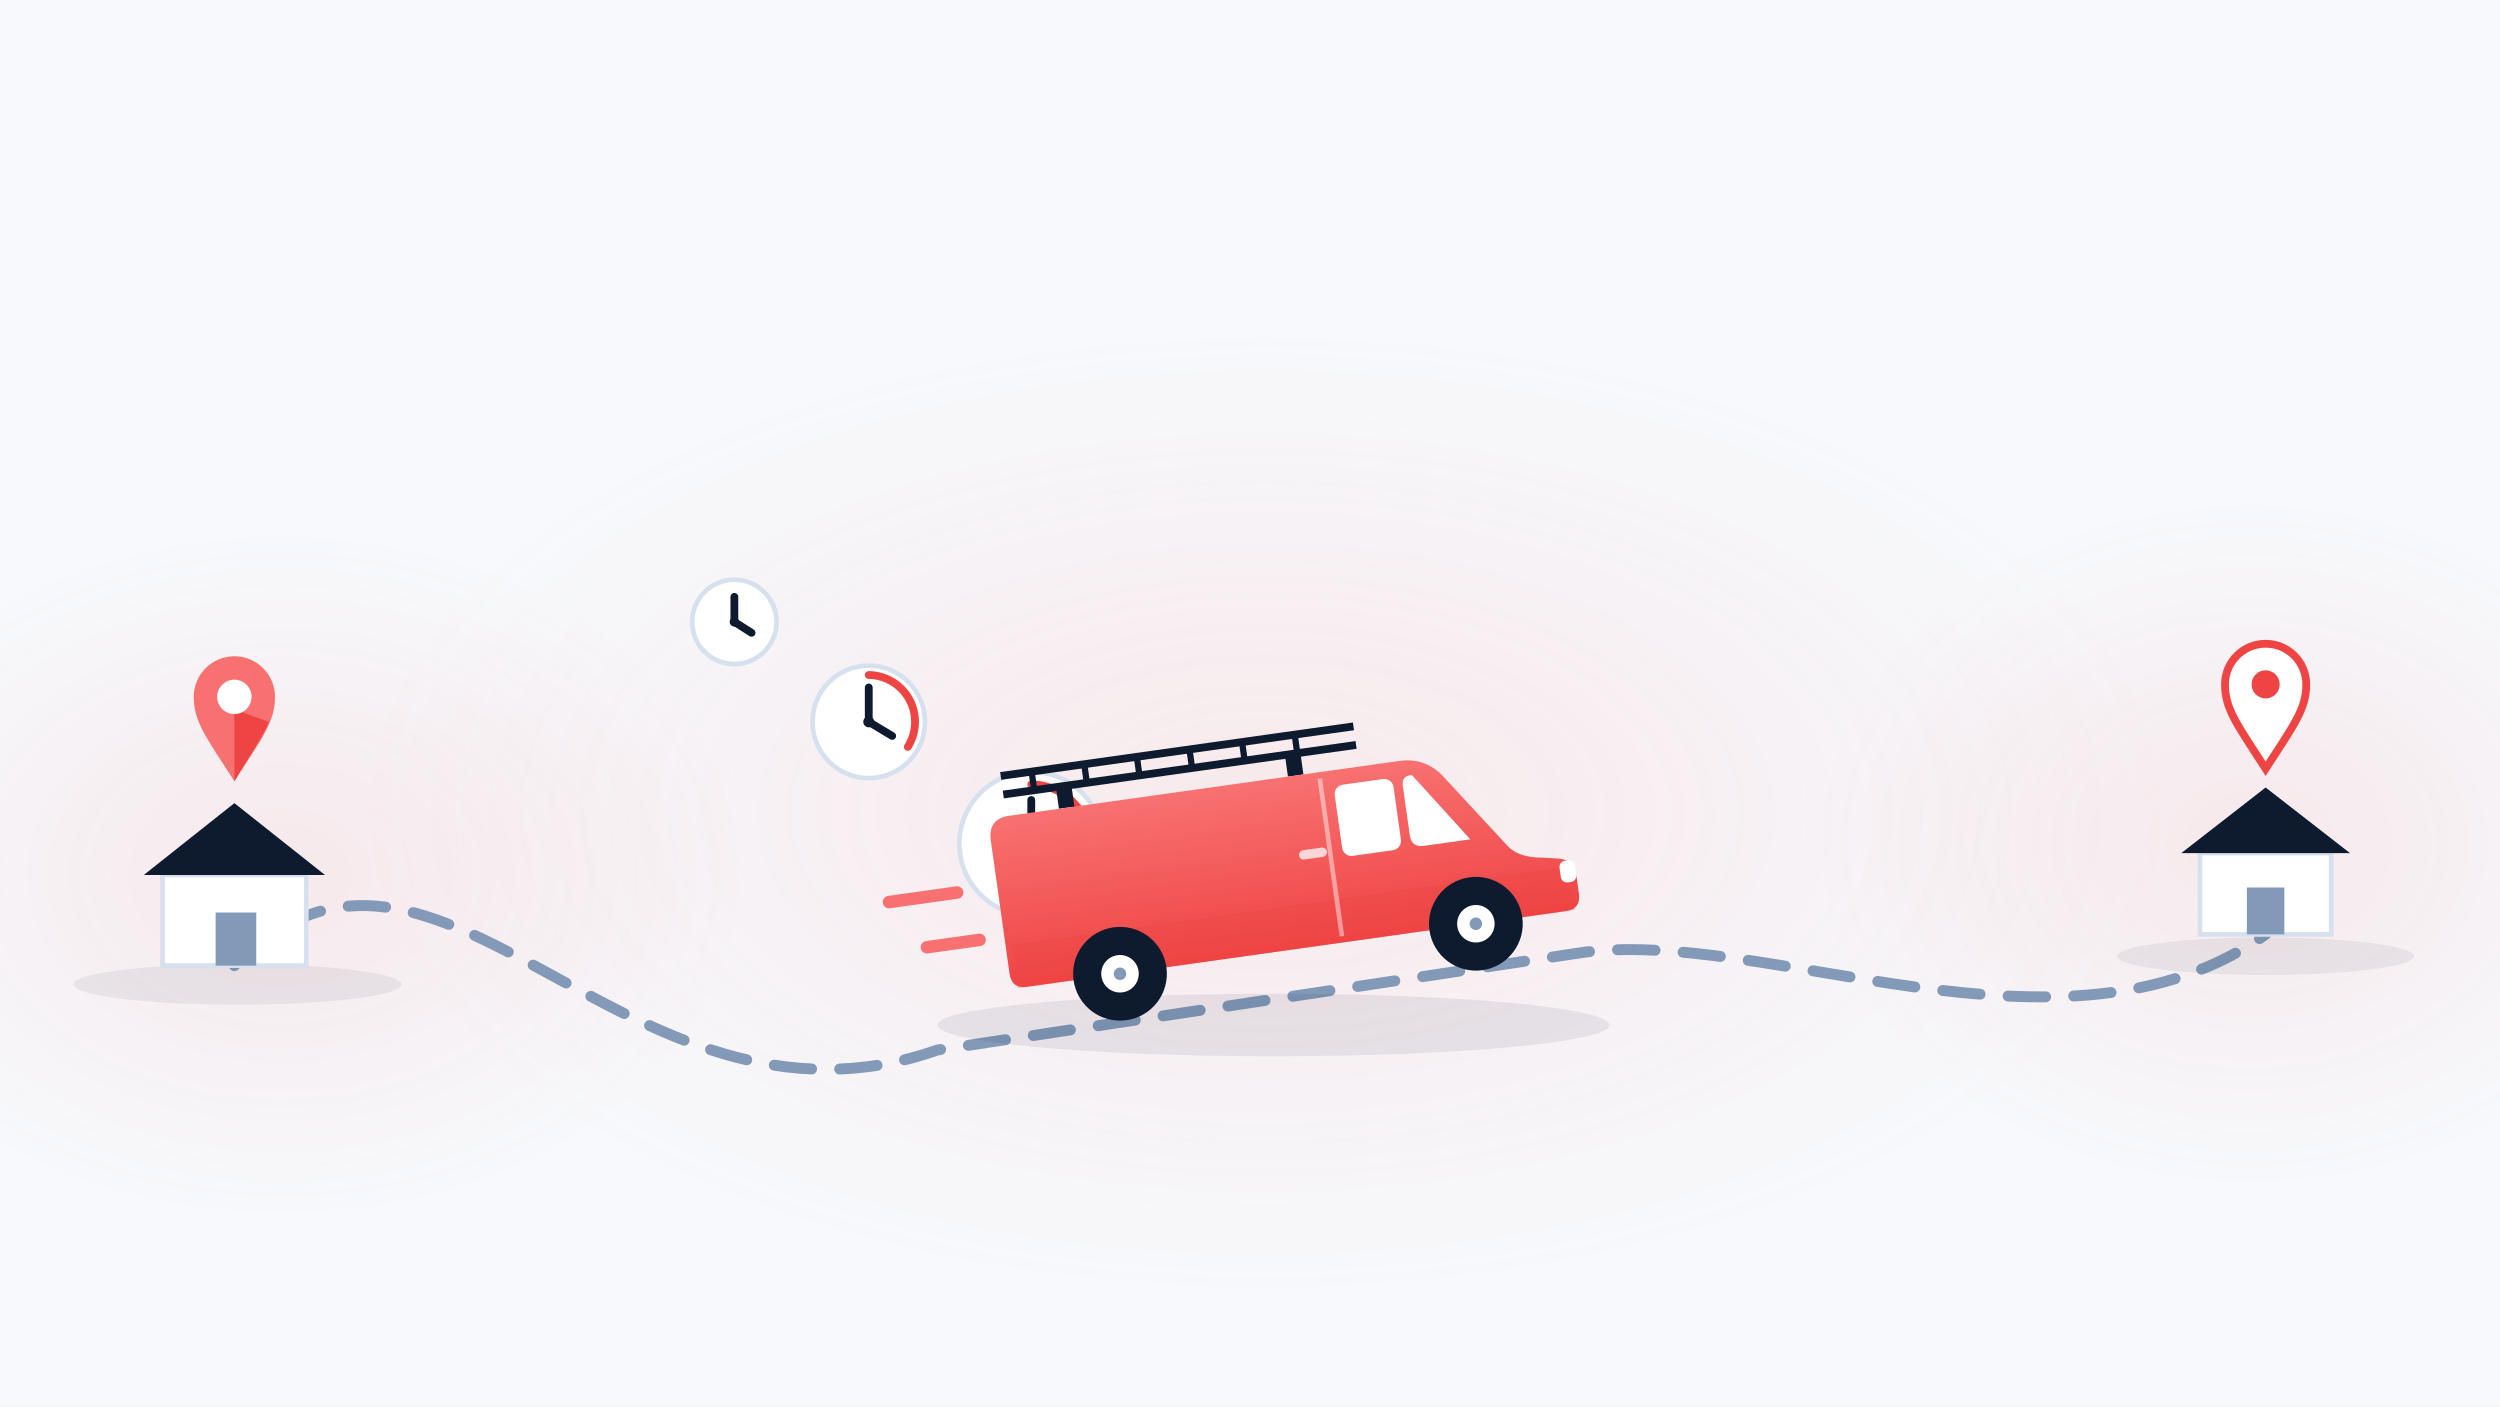
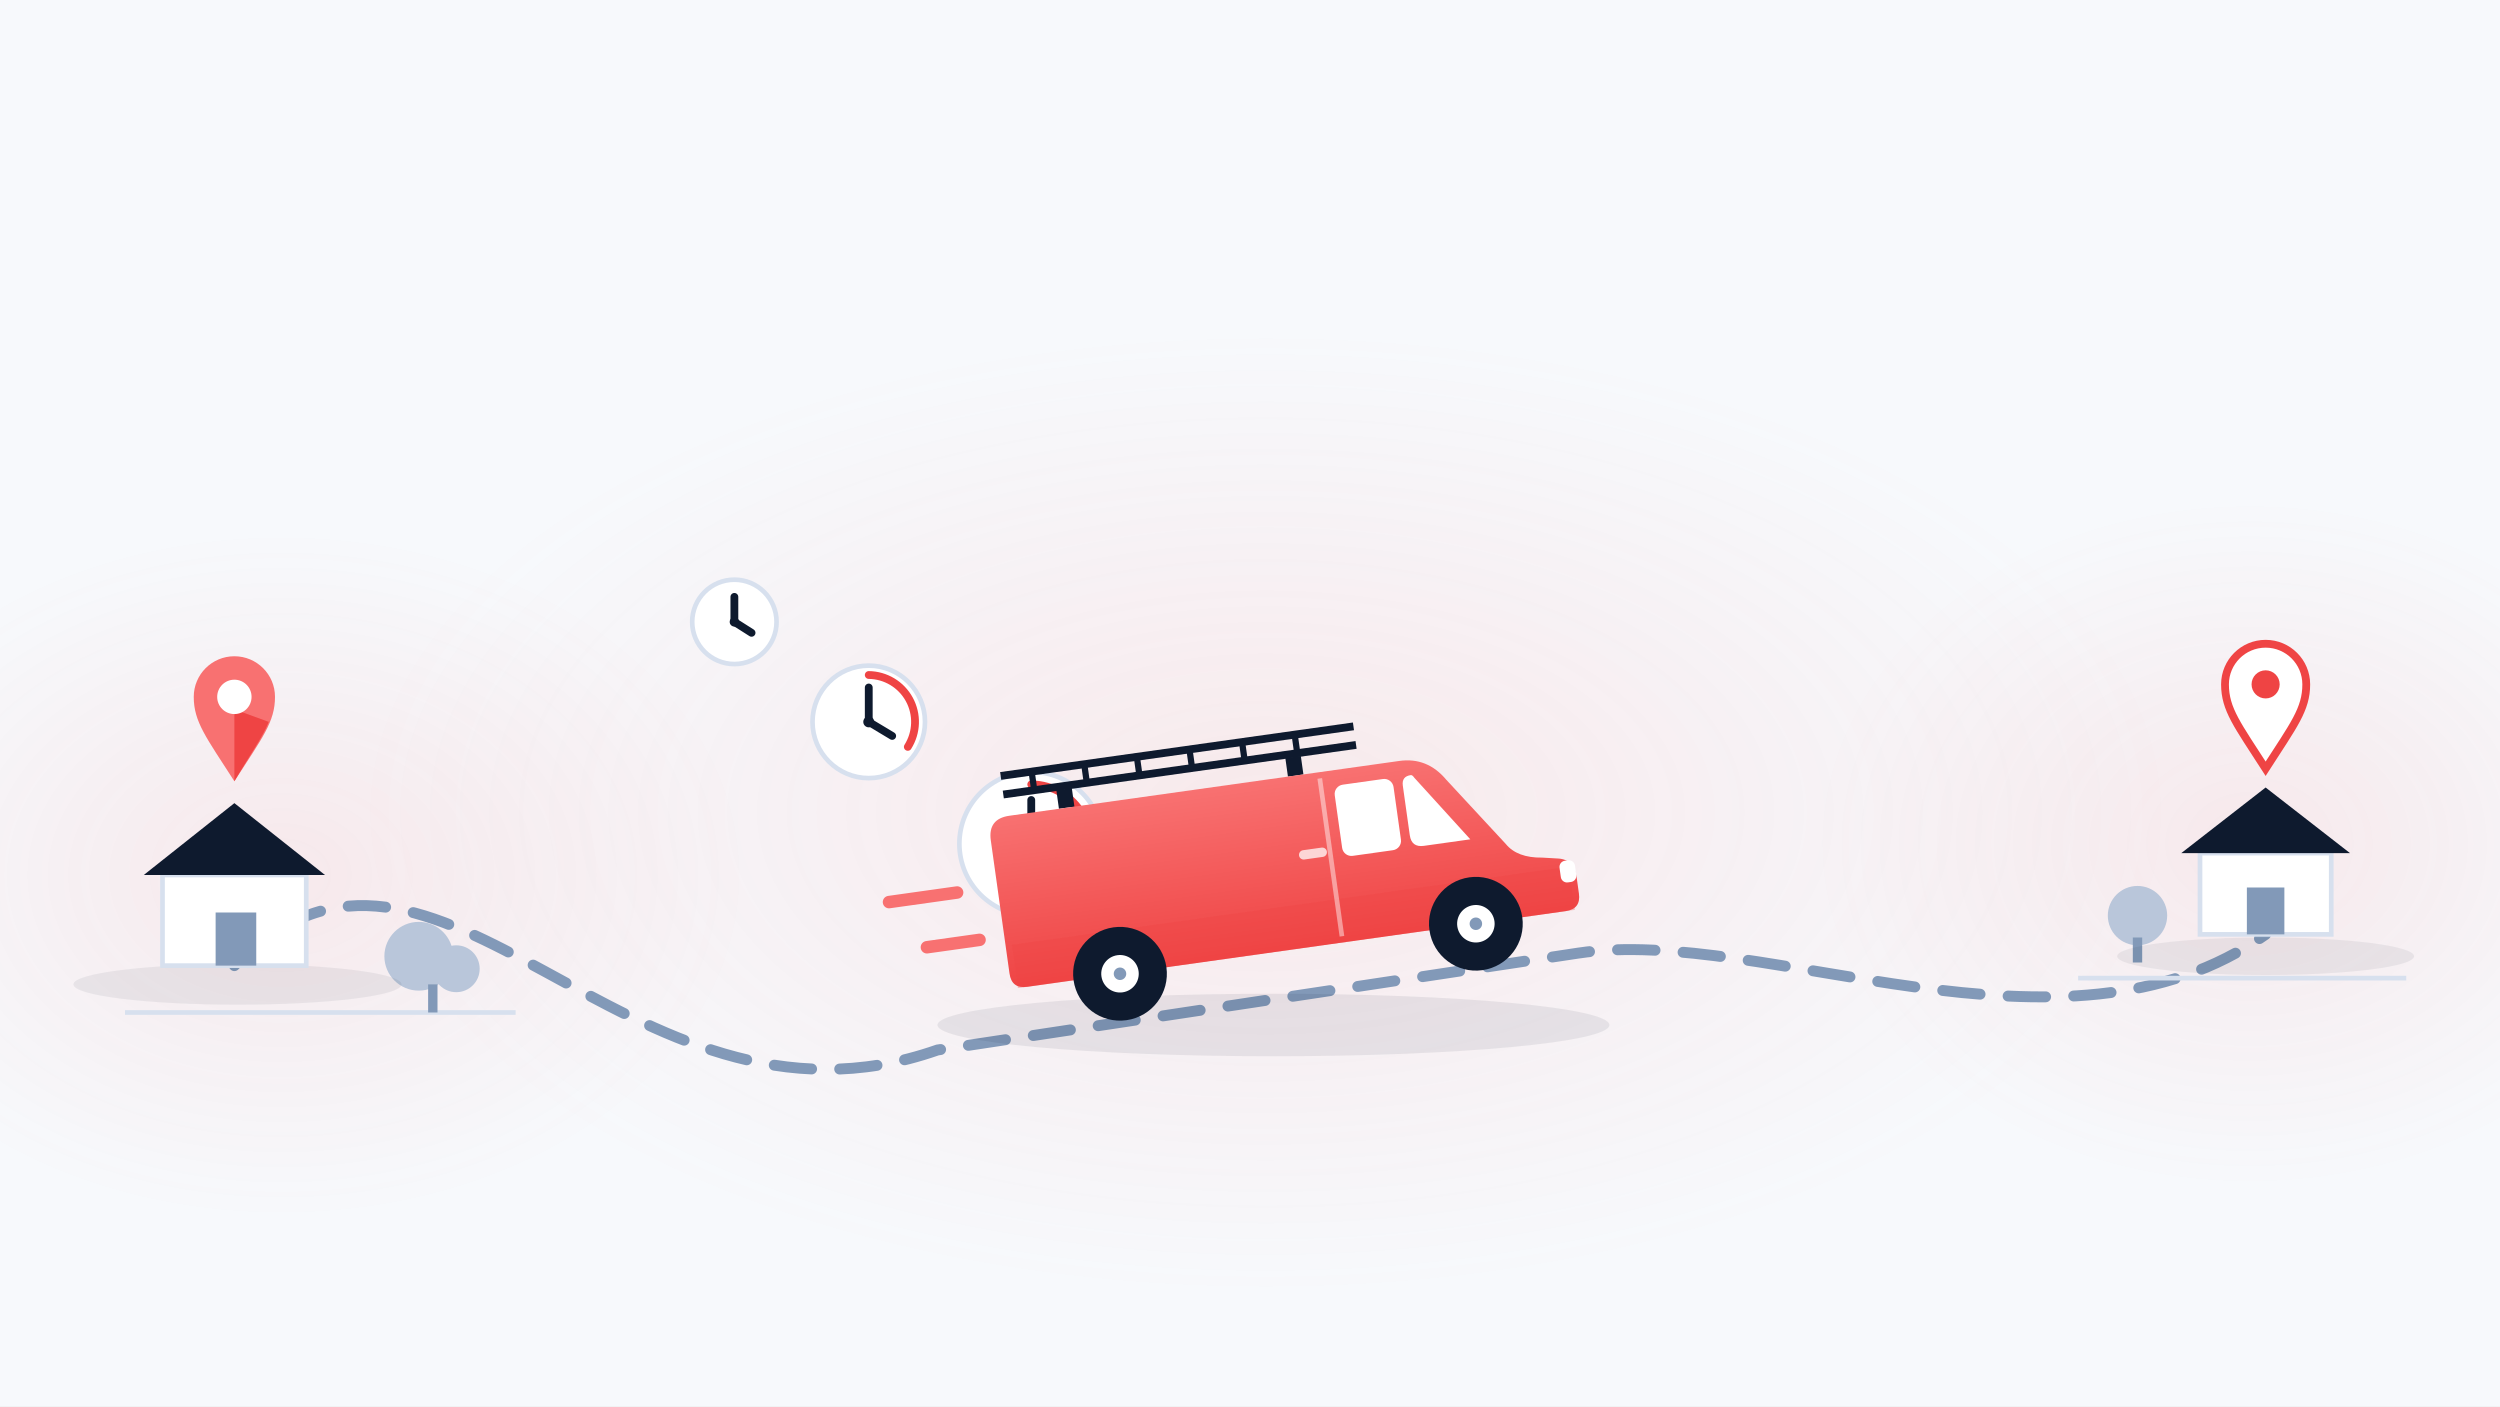
<svg xmlns="http://www.w3.org/2000/svg" viewBox="0 0 1600 900">
  <defs>
    <linearGradient id="g" x1="0" y1="0" x2="0" y2="1">
      <stop offset="0" stop-color="#f87171" />
      <stop offset="1" stop-color="#ef4444" />
    </linearGradient>
    <radialGradient id="wA">
      <stop offset="0" stop-color="#f87171" stop-opacity=".12" />
      <stop offset="1" stop-color="#f87171" stop-opacity="0" />
    </radialGradient>
    <radialGradient id="wB">
      <stop offset="0" stop-color="#ef4444" stop-opacity=".09" />
      <stop offset="1" stop-color="#ef4444" stop-opacity="0" />
    </radialGradient>
  </defs>
  <rect width="1600" height="900" fill="#f7f9fc" />
  <ellipse cx="810" cy="520" rx="580" ry="310" fill="url(#wA)" />
  <ellipse cx="180" cy="560" rx="300" ry="220" fill="url(#wB)" />
  <ellipse cx="1440" cy="540" rx="280" ry="220" fill="url(#wB)" />
  <path d="M150,618 C280,486 400,742 600,672 L1010,610 C1130,592 1320,690 1450,598" fill="none" stroke="#8299b8" stroke-width="7" stroke-dasharray="24 18" stroke-linecap="round" />
+   <line x1="80" y1="648" x2="330" y2="648" stroke="#d7e0ee" stroke-width="3" />
+   <line x1="1330" y1="626" x2="1540" y2="626" stroke="#d7e0ee" stroke-width="3" />
+   <circle cx="268" cy="612" r="22" fill="#b9c6da" />
+   <circle cx="292" cy="620" r="15" fill="#b9c6da" />
+   <rect x="274" y="630" width="6" height="18" fill="#8299b8" />
+   <circle cx="1368" cy="586" r="19" fill="#b9c6da" />
+   <rect x="1365" y="600" width="6" height="16" fill="#8299b8" />
  <ellipse cx="152" cy="630" rx="105" ry="13" fill="#0e1a2e" opacity=".07" />
  <rect x="104" y="560" width="92" height="58" fill="#ffffff" stroke="#d7e0ee" stroke-width="3" />
  <polygon points="92,560 150,514 208,560" fill="#0e1a2e" />
  <rect x="138" y="584" width="26" height="34" fill="#8299b8" />
  <path d="M150,500 C132,472 124,462 124,446 a26,26 0 1 1 52,0 c0,16 -8,26 -26,54 Z" fill="#f87171" />
  <path d="M150,500 C160,483 168,472 172,462 l-22,-8 Z" fill="#ef4444" />
  <circle cx="150" cy="446" r="11" fill="#ffffff" />
  <ellipse cx="1450" cy="612" rx="95" ry="12" fill="#0e1a2e" opacity=".07" />
  <rect x="1408" y="546" width="84" height="52" fill="#ffffff" stroke="#d7e0ee" stroke-width="3" />
  <polygon points="1396,546 1450,504 1504,546" fill="#0e1a2e" />
  <rect x="1438" y="568" width="24" height="30" fill="#8299b8" />
  <path d="M1450,492 C1432,464 1424,454 1424,438 a26,26 0 1 1 52,0 c0,16 -8,26 -26,54 Z" fill="#ffffff" stroke="#ef4444" stroke-width="5" />
  <circle cx="1450" cy="438" r="9" fill="#ef4444" />
  <circle cx="660" cy="540" r="46" fill="#ffffff" stroke="#d7e0ee" stroke-width="3" />
  <path d="M660,502 a38,38 0 0 1 32,58" fill="none" stroke="#ef4444" stroke-width="5" stroke-linecap="round" />
  <line x1="660" y1="540" x2="660" y2="512" stroke="#0e1a2e" stroke-width="5" stroke-linecap="round" />
  <line x1="660" y1="540" x2="680" y2="552" stroke="#0e1a2e" stroke-width="5" stroke-linecap="round" />
  <circle cx="660" cy="540" r="4" fill="#0e1a2e" />
  <circle cx="556" cy="462" r="36" fill="#ffffff" stroke="#d7e0ee" stroke-width="3" />
  <path d="M556,432 a30,30 0 0 1 25,46" fill="none" stroke="#ef4444" stroke-width="5" stroke-linecap="round" />
  <line x1="556" y1="462" x2="556" y2="440" stroke="#0e1a2e" stroke-width="5" stroke-linecap="round" />
  <line x1="556" y1="462" x2="571" y2="471" stroke="#0e1a2e" stroke-width="5" stroke-linecap="round" />
  <circle cx="556" cy="462" r="3.5" fill="#0e1a2e" />
  <circle cx="470" cy="398" r="27" fill="#ffffff" stroke="#d7e0ee" stroke-width="3" />
  <line x1="470" y1="398" x2="470" y2="382" stroke="#0e1a2e" stroke-width="5" stroke-linecap="round" />
  <line x1="470" y1="398" x2="481" y2="405" stroke="#0e1a2e" stroke-width="5" stroke-linecap="round" />
  <circle cx="470" cy="398" r="3" fill="#0e1a2e" />
  <ellipse cx="815" cy="656" rx="215" ry="20" fill="#0e1a2e" opacity=".08" />
  <g transform="translate(820,639) rotate(-8)">
    <line x1="-196" y1="-96" x2="-240" y2="-96" stroke="#f87171" stroke-width="8" stroke-linecap="round" />
    <line x1="-186" y1="-64" x2="-220" y2="-64" stroke="#f87171" stroke-width="8" stroke-linecap="round" />
    <rect x="-124" y="-152" width="10" height="12" fill="#0e1a2e" />
    <rect x="24" y="-152" width="10" height="12" fill="#0e1a2e" />
    <line x1="-158" y1="-154" x2="70" y2="-154" stroke="#0e1a2e" stroke-width="5" />
    <line x1="-158" y1="-166" x2="70" y2="-166" stroke="#0e1a2e" stroke-width="5" />
    <line x1="-138" y1="-166" x2="-138" y2="-154" stroke="#0e1a2e" stroke-width="4" />
    <line x1="-104" y1="-166" x2="-104" y2="-154" stroke="#0e1a2e" stroke-width="4" />
    <line x1="-70" y1="-166" x2="-70" y2="-154" stroke="#0e1a2e" stroke-width="4" />
    <line x1="-36" y1="-166" x2="-36" y2="-154" stroke="#0e1a2e" stroke-width="4" />
    <line x1="-2" y1="-166" x2="-2" y2="-154" stroke="#0e1a2e" stroke-width="4" />
    <line x1="32" y1="-166" x2="32" y2="-154" stroke="#0e1a2e" stroke-width="4" />
    <path d="M-170,-40 V-126 Q-170,-140 -156,-140 H96 Q114,-140 124,-124 L156,-78 Q162,-68 178,-66 L188,-64 Q198,-62 198,-50 V-40 Q198,-30 188,-30 H-160 Q-170,-30 -170,-40 Z" fill="url(#g)" />
    <rect x="-166" y="-58" width="360" height="28" fill="#ef4444" opacity=".3" />
    <path d="M102,-130 Q96,-130 96,-124 V-92 Q96,-84 104,-84 H134 L104,-128 Q103,-130 102,-130 Z" fill="#ffffff" />
    <rect x="52" y="-130" width="38" height="46" rx="6" fill="#ffffff" />
    <line x1="44" y1="-136" x2="44" y2="-34" stroke="#ffffff" stroke-width="3" opacity=".45" />
    <rect x="24" y="-92" width="18" height="6" rx="3" fill="#ffffff" opacity=".75" />
    <rect x="188" y="-62" width="10" height="14" rx="4" fill="#ffffff" />
    <circle cx="-100" cy="-30" r="30" fill="#0e1a2e" />
    <circle cx="-100" cy="-30" r="12" fill="#ffffff" />
    <circle cx="-100" cy="-30" r="4" fill="#8299b8" />
    <circle cx="130" cy="-30" r="30" fill="#0e1a2e" />
    <circle cx="130" cy="-30" r="12" fill="#ffffff" />
    <circle cx="130" cy="-30" r="4" fill="#8299b8" />
  </g>
</svg>
